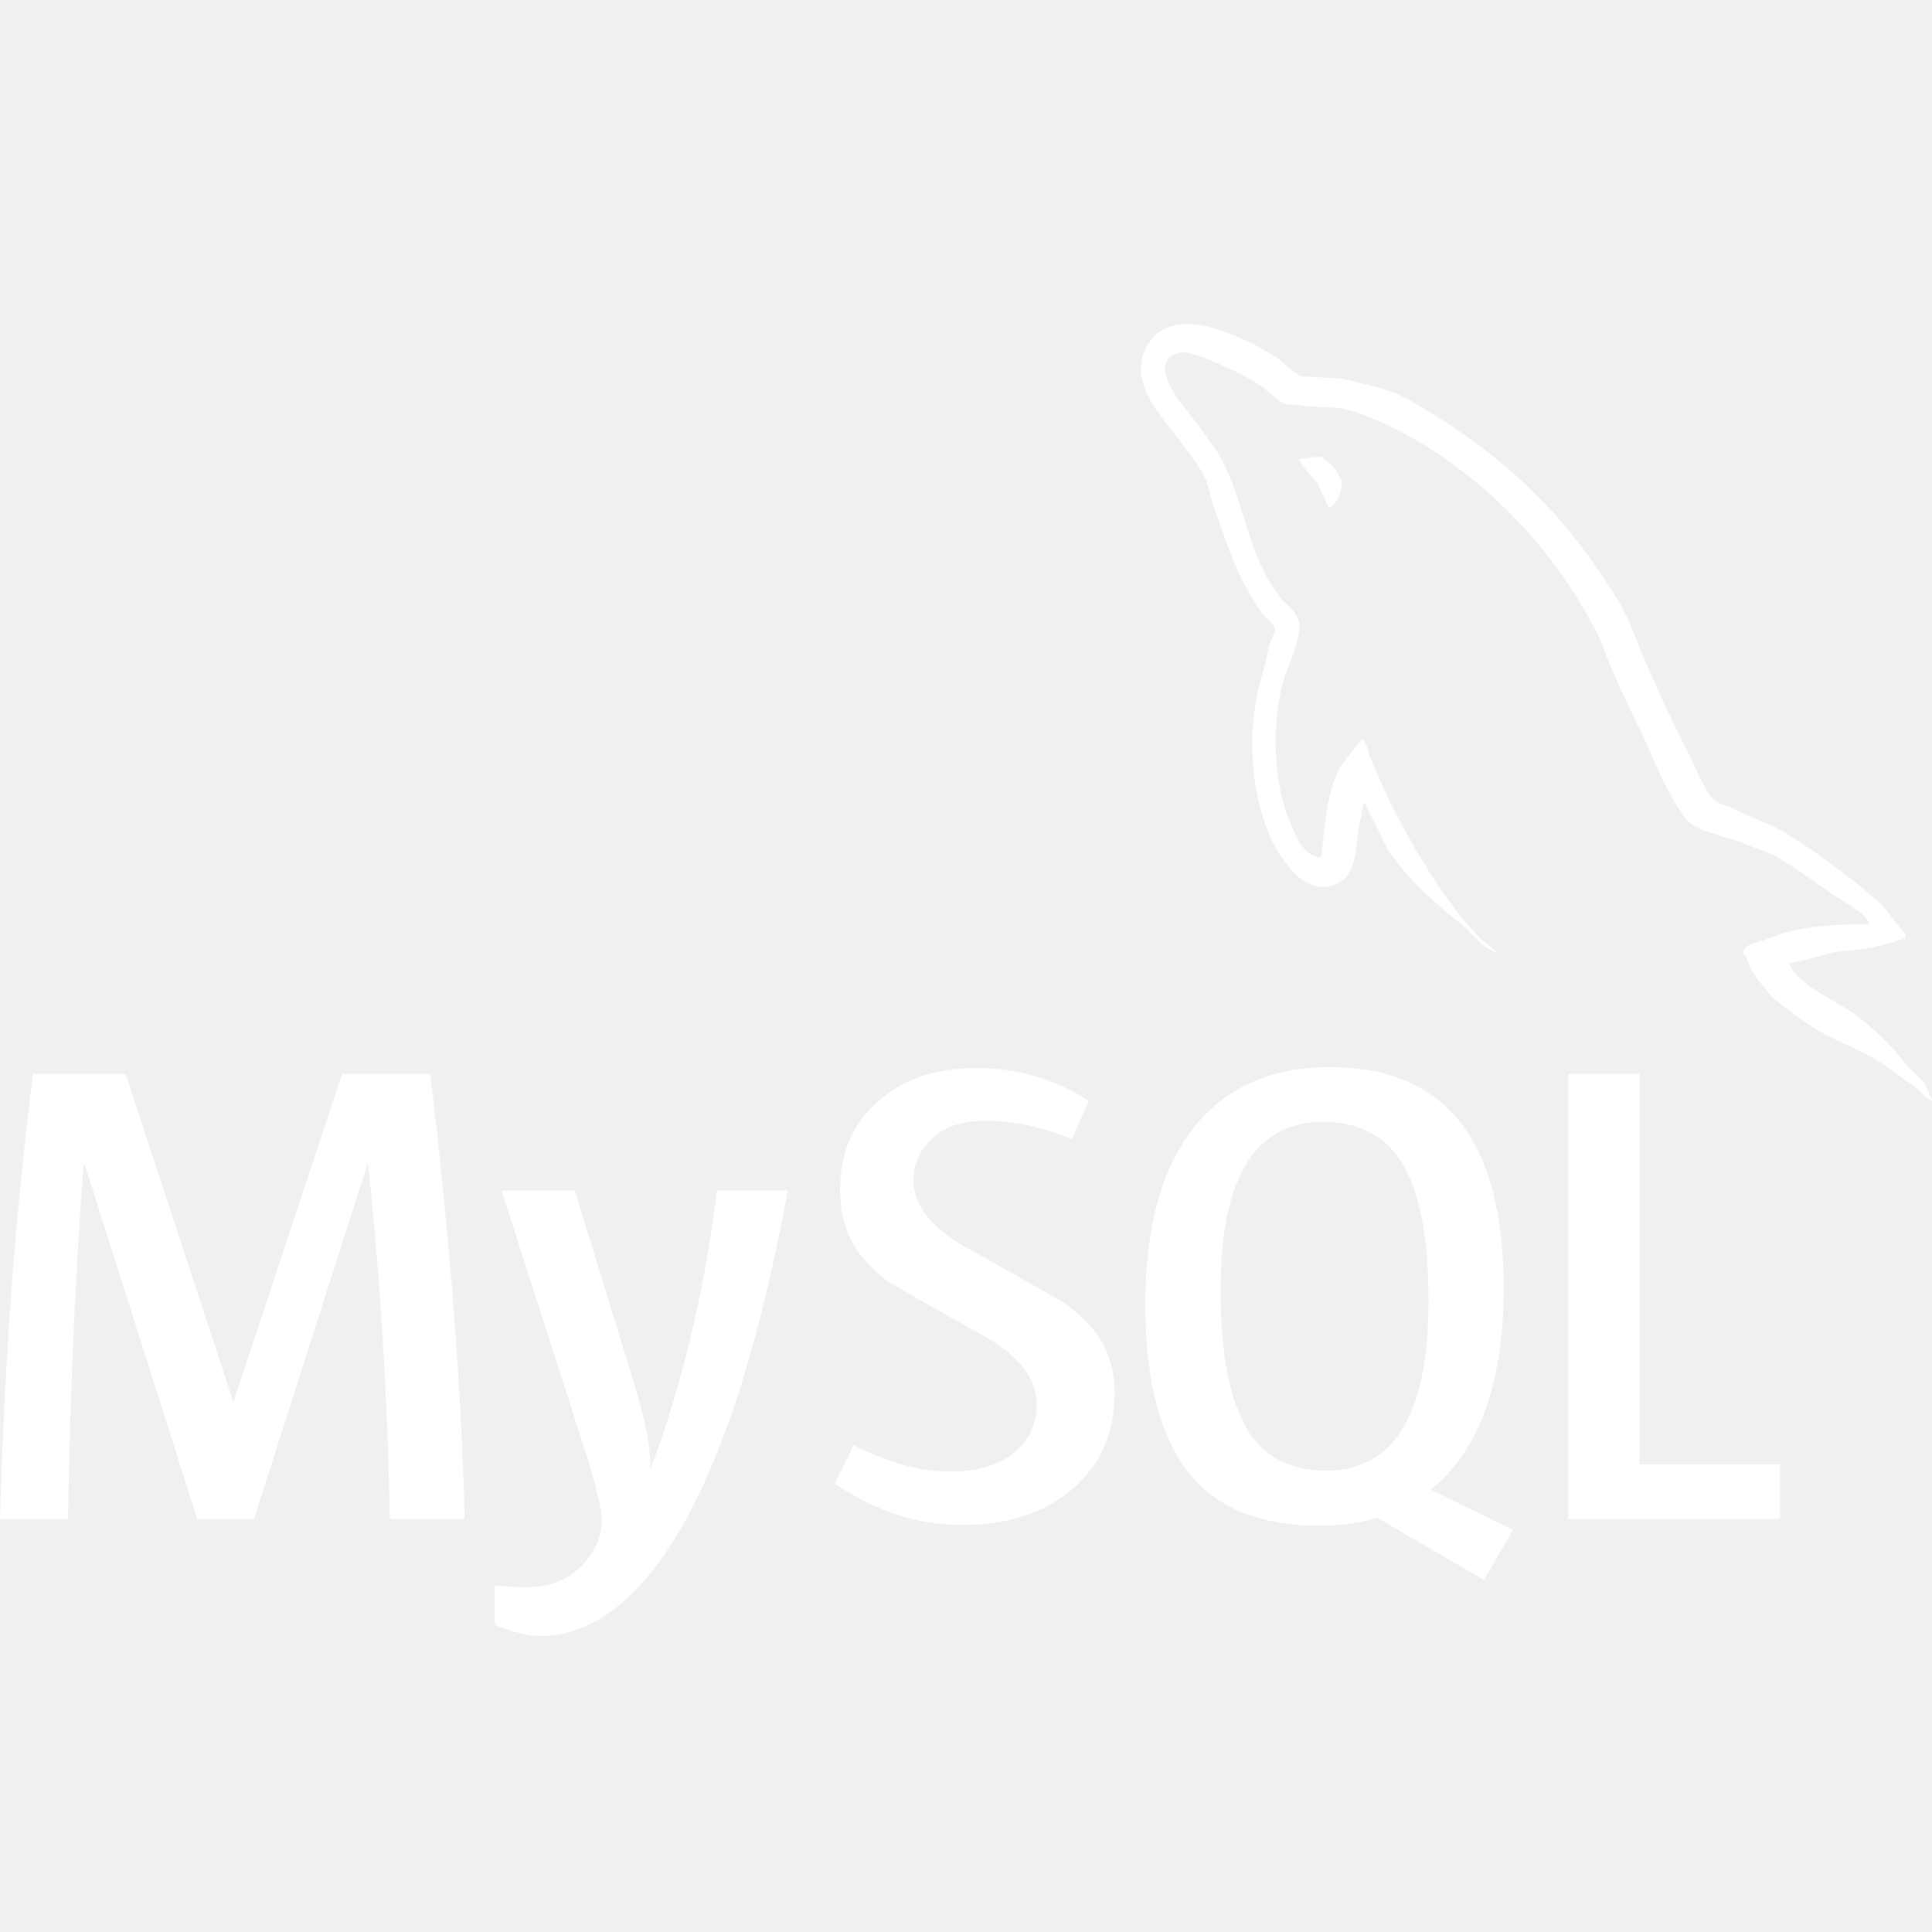
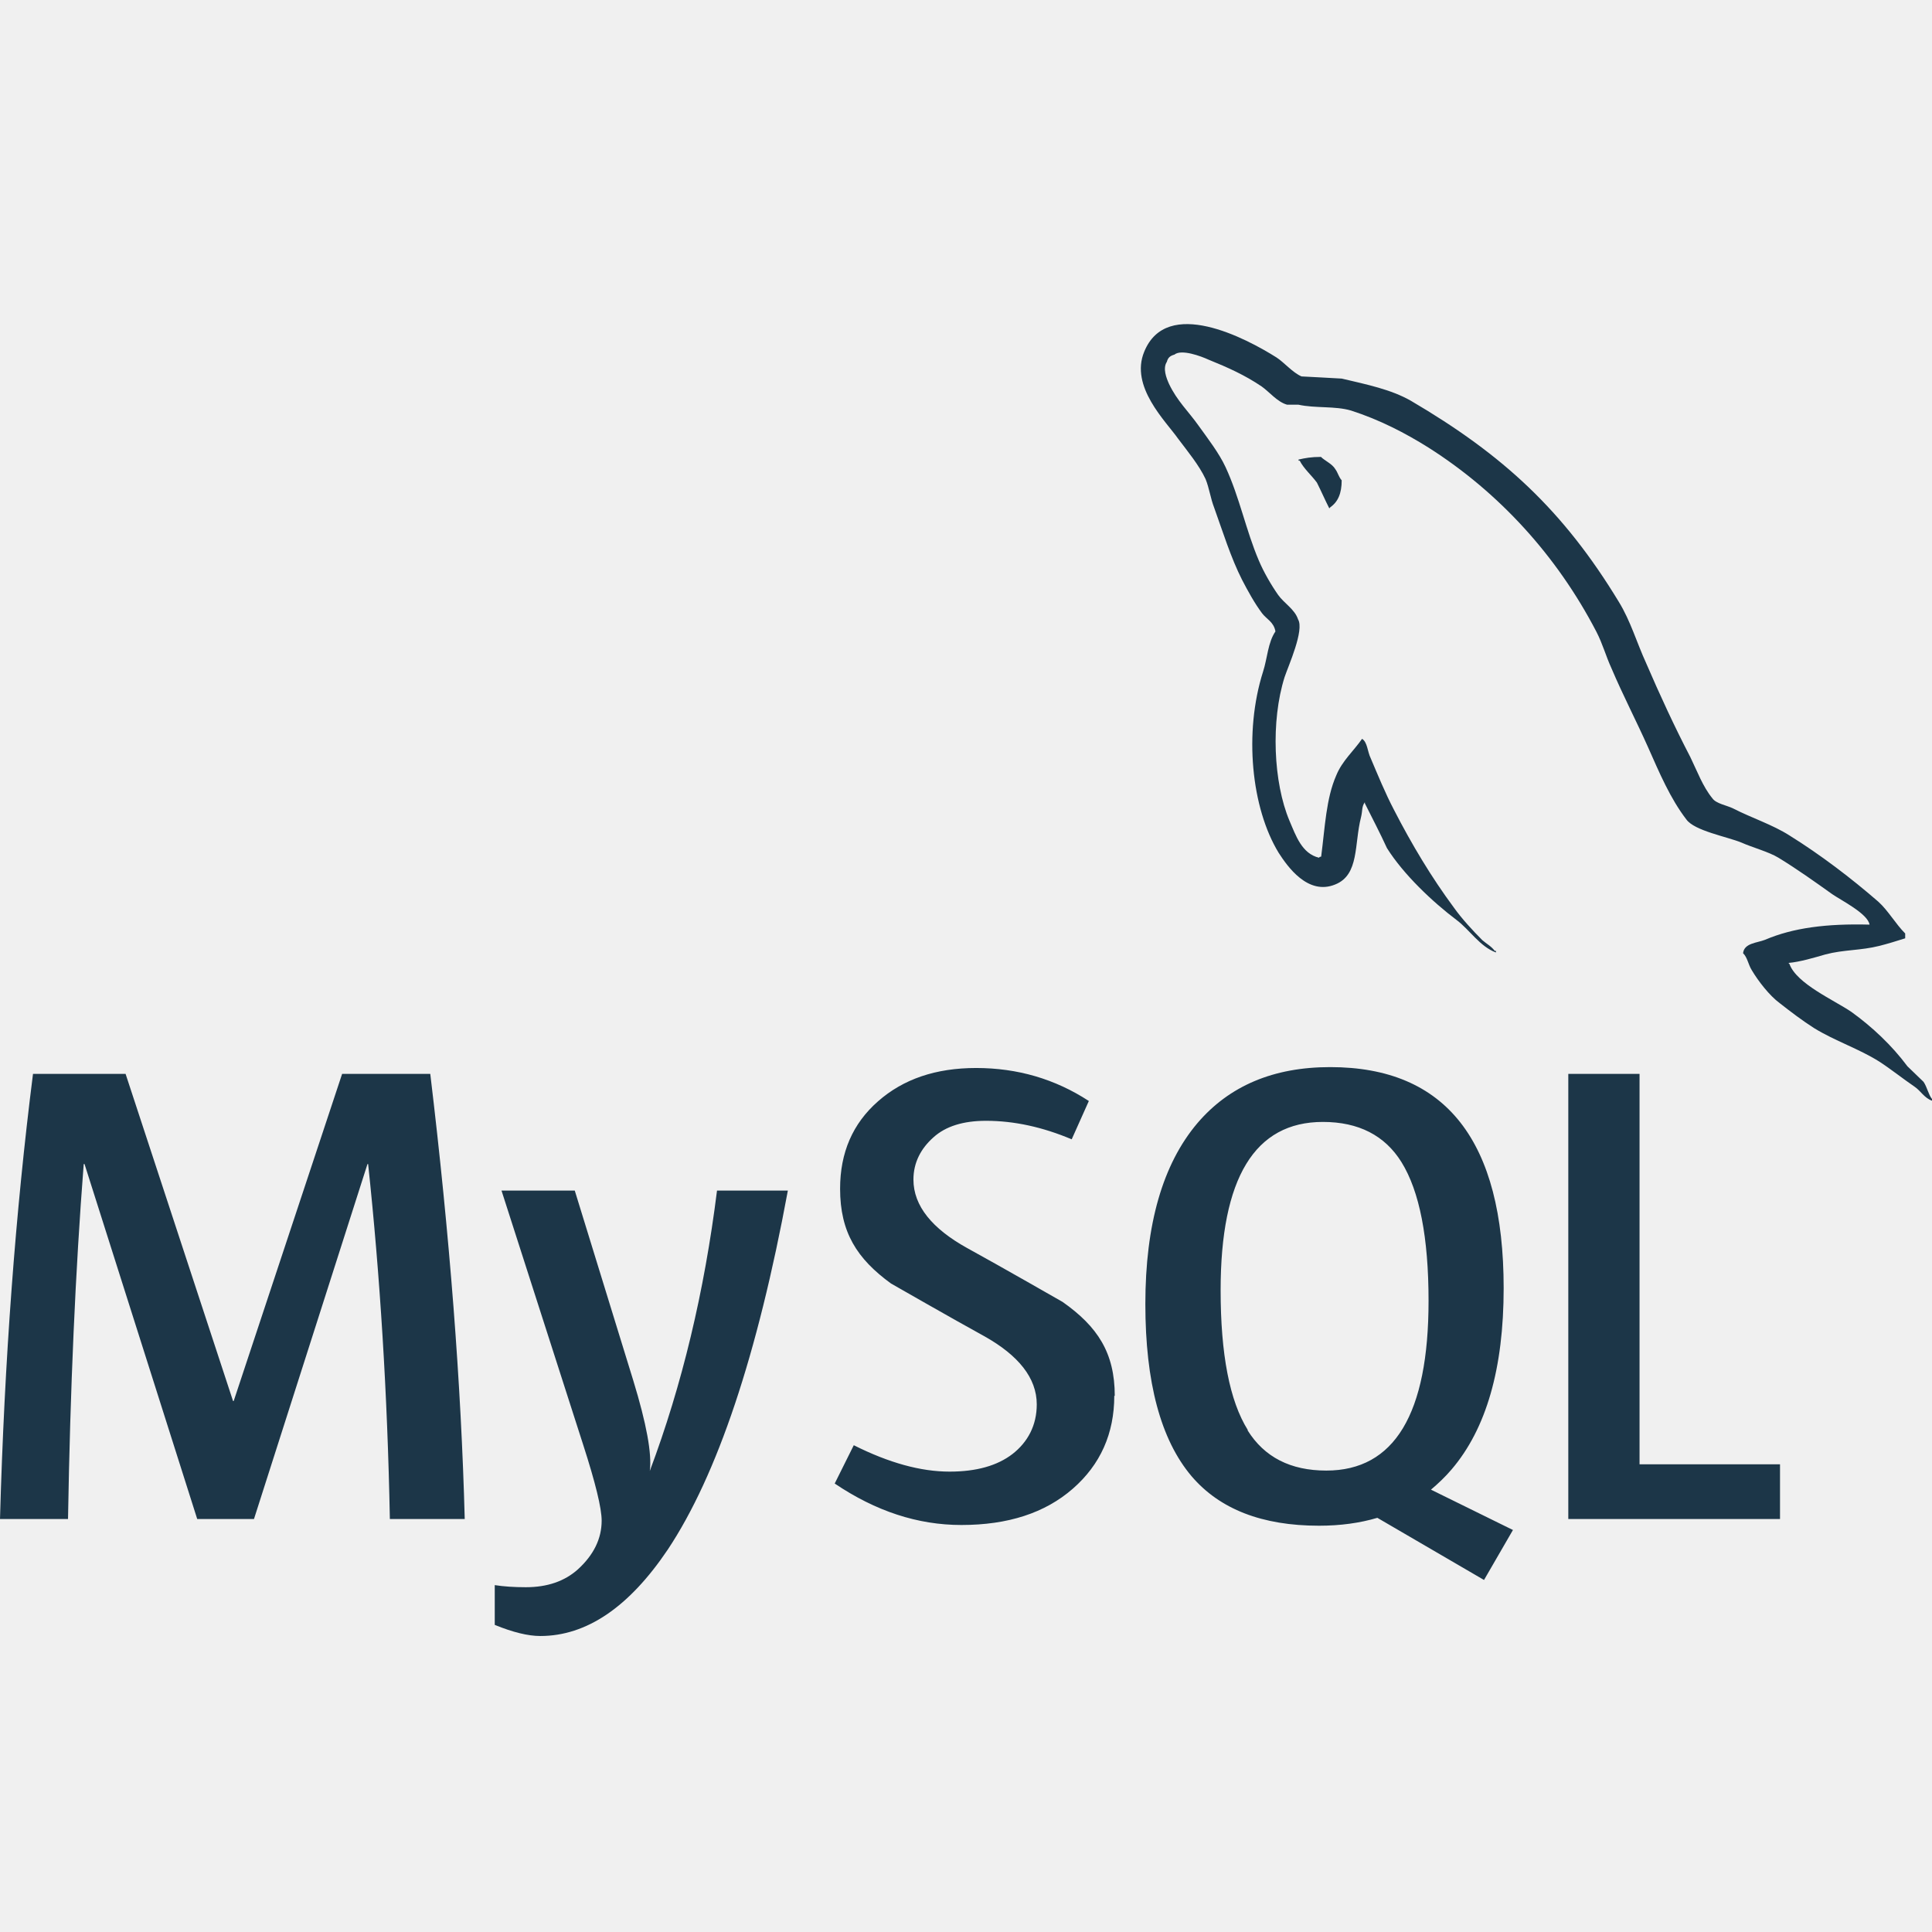
- <svg xmlns="http://www.w3.org/2000/svg" fill="#ffffff" role="img" viewBox="0 0 24 24">
+ <svg xmlns="http://www.w3.org/2000/svg" fill="#1C3648" role="img" viewBox="0 0 24 24">
  <path d="M16.405 5.676c-.115 0-.193.014-.274.033v.013h.014c.054.104.146.18.214.273.054.107.1.214.154.32l.014-.015c.094-.066.14-.172.14-.333-.04-.047-.046-.094-.08-.14-.04-.067-.126-.1-.18-.153zM5.77 18.87h-.927c-.03-1.562-.123-3.03-.27-4.41h-.008l-1.41 4.41H2.45l-1.4-4.41h-.01c-.103 1.323-.168 2.793-.195 4.41H0c.055-1.966.192-3.81.41-5.53h1.15l1.335 4.064h.008L4.25 13.34h1.095c.242 2.015.384 3.86.428 5.53zm4.017-4.08c-.378 2.045-.876 3.533-1.492 4.46-.482.716-1.01 1.073-1.583 1.073-.153 0-.34-.046-.566-.138v-.494c.11.017.24.026.386.026.268 0 .483-.075.647-.222.197-.18.295-.382.295-.605 0-.155-.077-.47-.23-.944L6.23 14.79h.91l.727 2.36c.164.536.233.91.205 1.123.4-1.064.678-2.227.835-3.483h.88zM22.112 18.87h-2.63v-5.53h.885v4.85h1.745zM18.792 19.005l-1.016-.5c.09-.076.177-.158.255-.25.433-.506.648-1.258.648-2.253 0-1.83-.718-2.746-2.155-2.746-.704 0-1.254.232-1.65.697-.43.508-.646 1.256-.646 2.245 0 .972.19 1.686.574 2.14.35.41.877.615 1.583.615.264 0 .506-.033.725-.098l1.325.772.36-.622zM15.5 17.763c-.225-.36-.337-.94-.337-1.736 0-1.393.424-2.09 1.27-2.09.443 0 .77.167.977.5.224.362.336.936.336 1.723 0 1.404-.424 2.108-1.27 2.108-.445 0-.77-.167-.978-.5zM13.842 17.338c0 .47-.172.856-.516 1.156s-.803.45-1.384.45c-.543 0-1.064-.172-1.573-.515l.237-.476c.438.22.833.328 1.19.328.332 0 .593-.073.783-.22.188-.147.3-.354.3-.615 0-.33-.23-.61-.648-.845-.388-.213-1.163-.657-1.163-.657-.422-.307-.632-.636-.632-1.177 0-.45.157-.81.47-1.085.315-.278.72-.415 1.22-.415.512 0 .98.136 1.4.41l-.213.476c-.36-.152-.715-.23-1.064-.23-.283 0-.502.068-.654.206-.153.136-.248.31-.248.524 0 .328.234.61.666.85.393.215 1.187.67 1.187.67.433.305.648.63.648 1.168zM23.224 11.486c-.535-.014-.95.04-1.297.188-.1.04-.26.04-.274.167.055.053.063.14.11.214.08.134.218.313.346.407.14.11.28.216.427.31.26.16.555.255.81.416.145.094.293.213.44.313.073.05.12.14.214.172v-.02c-.046-.06-.06-.147-.105-.214-.067-.067-.134-.127-.2-.193-.194-.26-.435-.487-.695-.675-.214-.146-.682-.35-.77-.595l-.013-.014c.146-.013.32-.066.46-.106.227-.06.435-.047.67-.106.106-.027.213-.06.32-.094v-.06c-.12-.12-.21-.283-.334-.395-.34-.295-.717-.582-1.104-.823-.21-.134-.476-.22-.697-.334-.08-.04-.214-.06-.26-.127-.12-.146-.19-.34-.275-.514-.192-.368-.38-.775-.547-1.163-.12-.262-.193-.523-.34-.763-.69-1.137-1.437-1.826-2.586-2.5-.247-.14-.543-.2-.856-.274-.167-.008-.334-.02-.5-.027-.11-.047-.216-.174-.31-.235-.38-.24-1.364-.76-1.644-.072-.18.434.267.862.422 1.082.115.153.26.328.34.5.047.116.06.235.107.356.106.294.207.622.347.897.073.14.153.287.247.413.054.073.146.107.167.227-.094.136-.1.334-.154.5-.24.757-.146 1.693.194 2.25.107.166.362.534.703.393.3-.12.234-.5.32-.835.02-.08.007-.133.048-.187v.015c.094.188.188.367.274.555.206.328.566.668.867.895.16.12.287.328.487.402v-.02h-.015c-.043-.058-.1-.086-.154-.133-.12-.12-.255-.267-.35-.4-.28-.377-.527-.79-.747-1.218-.11-.21-.202-.436-.29-.643-.04-.08-.04-.2-.107-.24-.1.146-.247.273-.32.453-.127.288-.14.642-.188 1.01-.027.007-.014 0-.027.014-.214-.052-.287-.274-.367-.46-.2-.475-.233-1.238-.06-1.785.047-.14.247-.582.167-.716-.042-.127-.174-.2-.247-.303-.087-.124-.18-.285-.24-.427-.16-.374-.24-.788-.414-1.162-.08-.173-.22-.354-.334-.513-.127-.18-.267-.307-.368-.52-.033-.073-.08-.194-.027-.274.014-.054.042-.075.094-.09.088-.072.335.022.422.062.247.1.455.194.662.334.094.066.195.193.315.226h.14c.214.047.455.014.655.073.355.114.675.28.962.46.876.556 1.596 1.345 2.085 2.286.08.154.115.295.188.455.14.33.313.663.455.982.14.315.275.636.476.897.1.14.502.213.682.286.133.06.34.115.46.188.23.14.454.3.67.454.11.076.443.243.463.378z" />
</svg>
